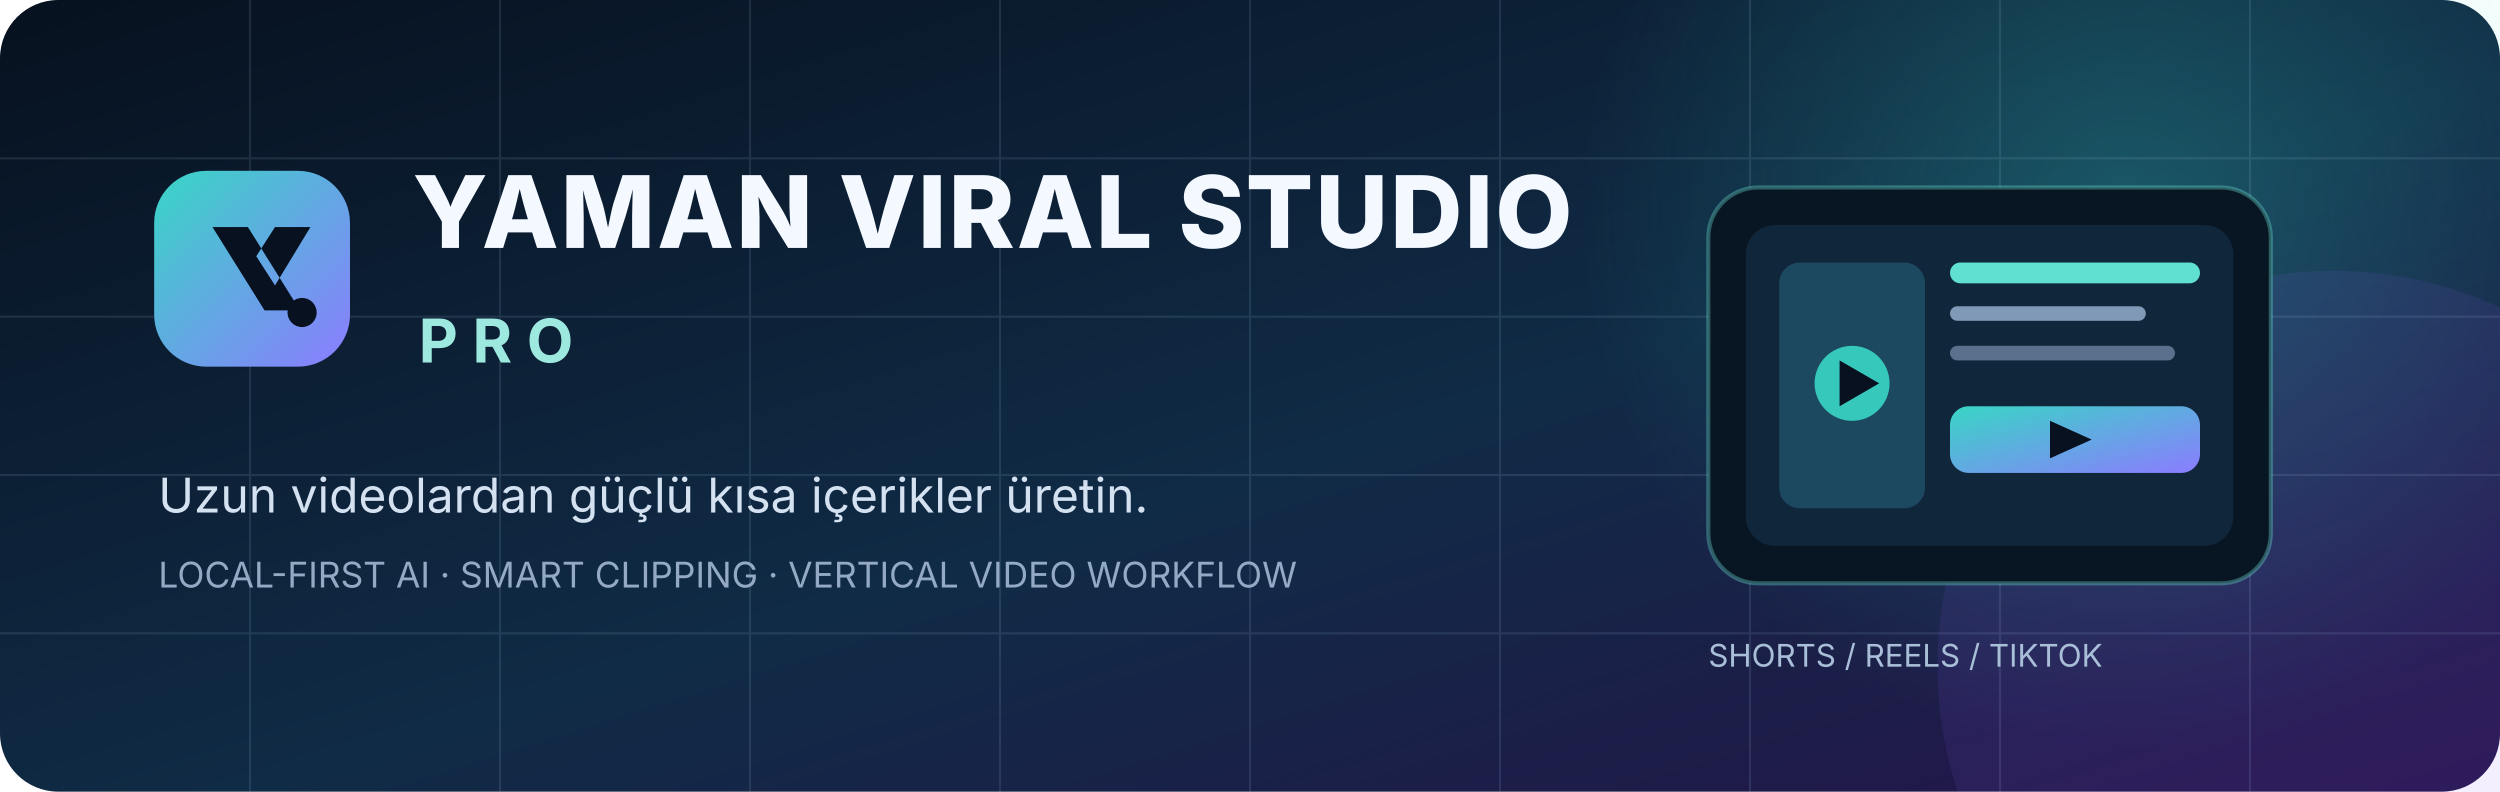
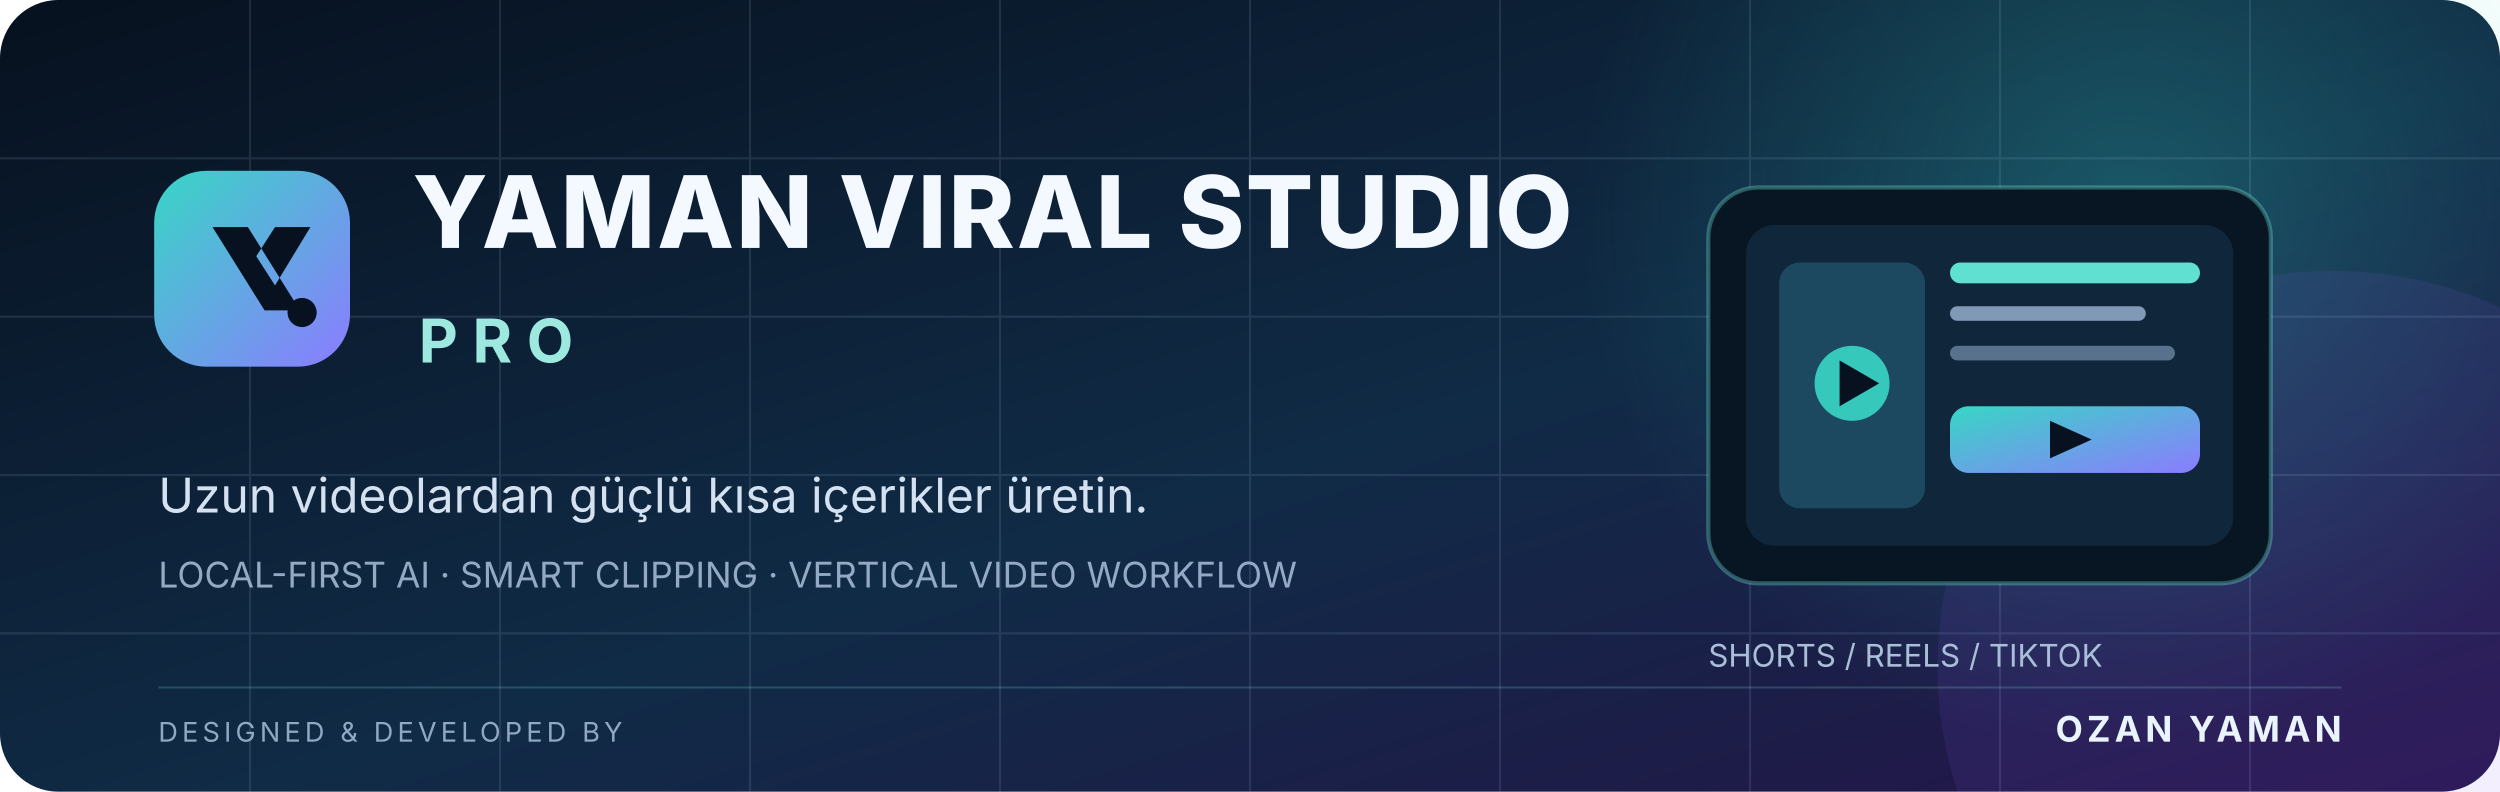
<svg xmlns="http://www.w3.org/2000/svg" width="1200" height="380" viewBox="0 0 1200 380" role="img" aria-labelledby="title desc">
  <defs>
    <linearGradient id="bg" x1="0" y1="0" x2="1" y2="1">
      <stop offset="0" stop-color="#07111f" />
      <stop offset=".55" stop-color="#102b46" />
      <stop offset="1" stop-color="#25134a" />
    </linearGradient>
    <linearGradient id="accent" x1="0" y1="0" x2="1" y2="1">
      <stop offset="0" stop-color="#38d6c5" />
      <stop offset="1" stop-color="#8b7cff" />
    </linearGradient>
    <radialGradient id="glow">
      <stop stop-color="#35d7c5" stop-opacity=".26" />
      <stop offset="1" stop-color="#35d7c5" stop-opacity="0" />
    </radialGradient>
  </defs>
  <rect width="1200" height="380" rx="28" fill="url(#bg)" />
  <circle cx="1020" cy="100" r="260" fill="url(#glow)" />
  <circle cx="1120" cy="320" r="190" fill="#8b5cf6" opacity=".10" />
  <g opacity=".13" stroke="#a9c8e7">
    <path d="M0 76H1200M0 152H1200M0 228H1200M0 304H1200" />
    <path d="M120 0V380M240 0V380M360 0V380M480 0V380M600 0V380M720 0V380M840 0V380M960 0V380M1080 0V380" />
  </g>
  <g transform="translate(74 82)">
    <rect width="94" height="94" rx="25" fill="url(#accent)" />
    <path d="M28 27h17l25 40H53L28 27zm38 0h-8l-9 14 9 14 17-28z" fill="#07111f" />
    <circle cx="71" cy="68" r="7" fill="#07111f" />
  </g>
  <text x="198" y="119" fill="#f4f8ff" font-family="Inter,Segoe UI,Arial,sans-serif" font-size="48" font-weight="800" letter-spacing="1">YAMAN VIRAL STUDIO</text>
  <text x="201" y="174" fill="#9de9df" font-family="Inter,Segoe UI,Arial,sans-serif" font-size="29" font-weight="700" letter-spacing="7">PRO</text>
  <text x="76" y="246" fill="#d4e1f1" font-family="Inter,Segoe UI,Arial,sans-serif" font-size="23">Uzun videolardan güçlü kısa içerikler üretin.</text>
  <text x="76" y="282" fill="#93a9c4" font-family="Inter,Segoe UI,Arial,sans-serif" font-size="17">LOCAL-FIRST AI  ·  SMART CLIPPING  ·  VERTICAL VIDEO WORKFLOW</text>
  <g transform="translate(820 90)">
    <rect width="270" height="190" rx="24" fill="#081523" stroke="#6de0d2" stroke-opacity=".35" stroke-width="2" />
    <rect x="18" y="18" width="234" height="154" rx="14" fill="#10263b" />
    <rect x="34" y="36" width="70" height="118" rx="10" fill="#1c4960" />
    <rect x="116" y="36" width="120" height="10" rx="5" fill="#5fe0d0" />
    <rect x="116" y="57" width="94" height="7" rx="3.5" fill="#8099b7" />
    <rect x="116" y="76" width="108" height="7" rx="3.5" fill="#8099b7" opacity=".65" />
    <rect x="116" y="105" width="120" height="32" rx="9" fill="url(#accent)" />
    <path d="M164 112l20 9-20 9z" fill="#07111f" />
    <circle cx="69" cy="94" r="18" fill="#38d6c5" opacity=".9" />
    <path d="M63 83l19 11-19 11z" fill="#07111f" />
  </g>
  <text x="820" y="320" fill="#a9bfd8" font-family="Inter,Segoe UI,Arial,sans-serif" font-size="15">SHORTS  /  REELS  /  TIKTOK</text>
+   <path d="M76 330H1124" stroke="#6de0d2" stroke-opacity=".22" />
+   <text x="76" y="356" fill="#91a8c2" font-family="Inter,Segoe UI,Arial,sans-serif" font-size="13" letter-spacing="2">DESIGNED &amp; DEVELOPED BY</text>
+   <text x="1124" y="356" text-anchor="end" fill="#eaf4ff" font-family="Inter,Segoe UI,Arial,sans-serif" font-size="17" font-weight="700" letter-spacing="2">OZAN YAMAN</text>
</svg>
